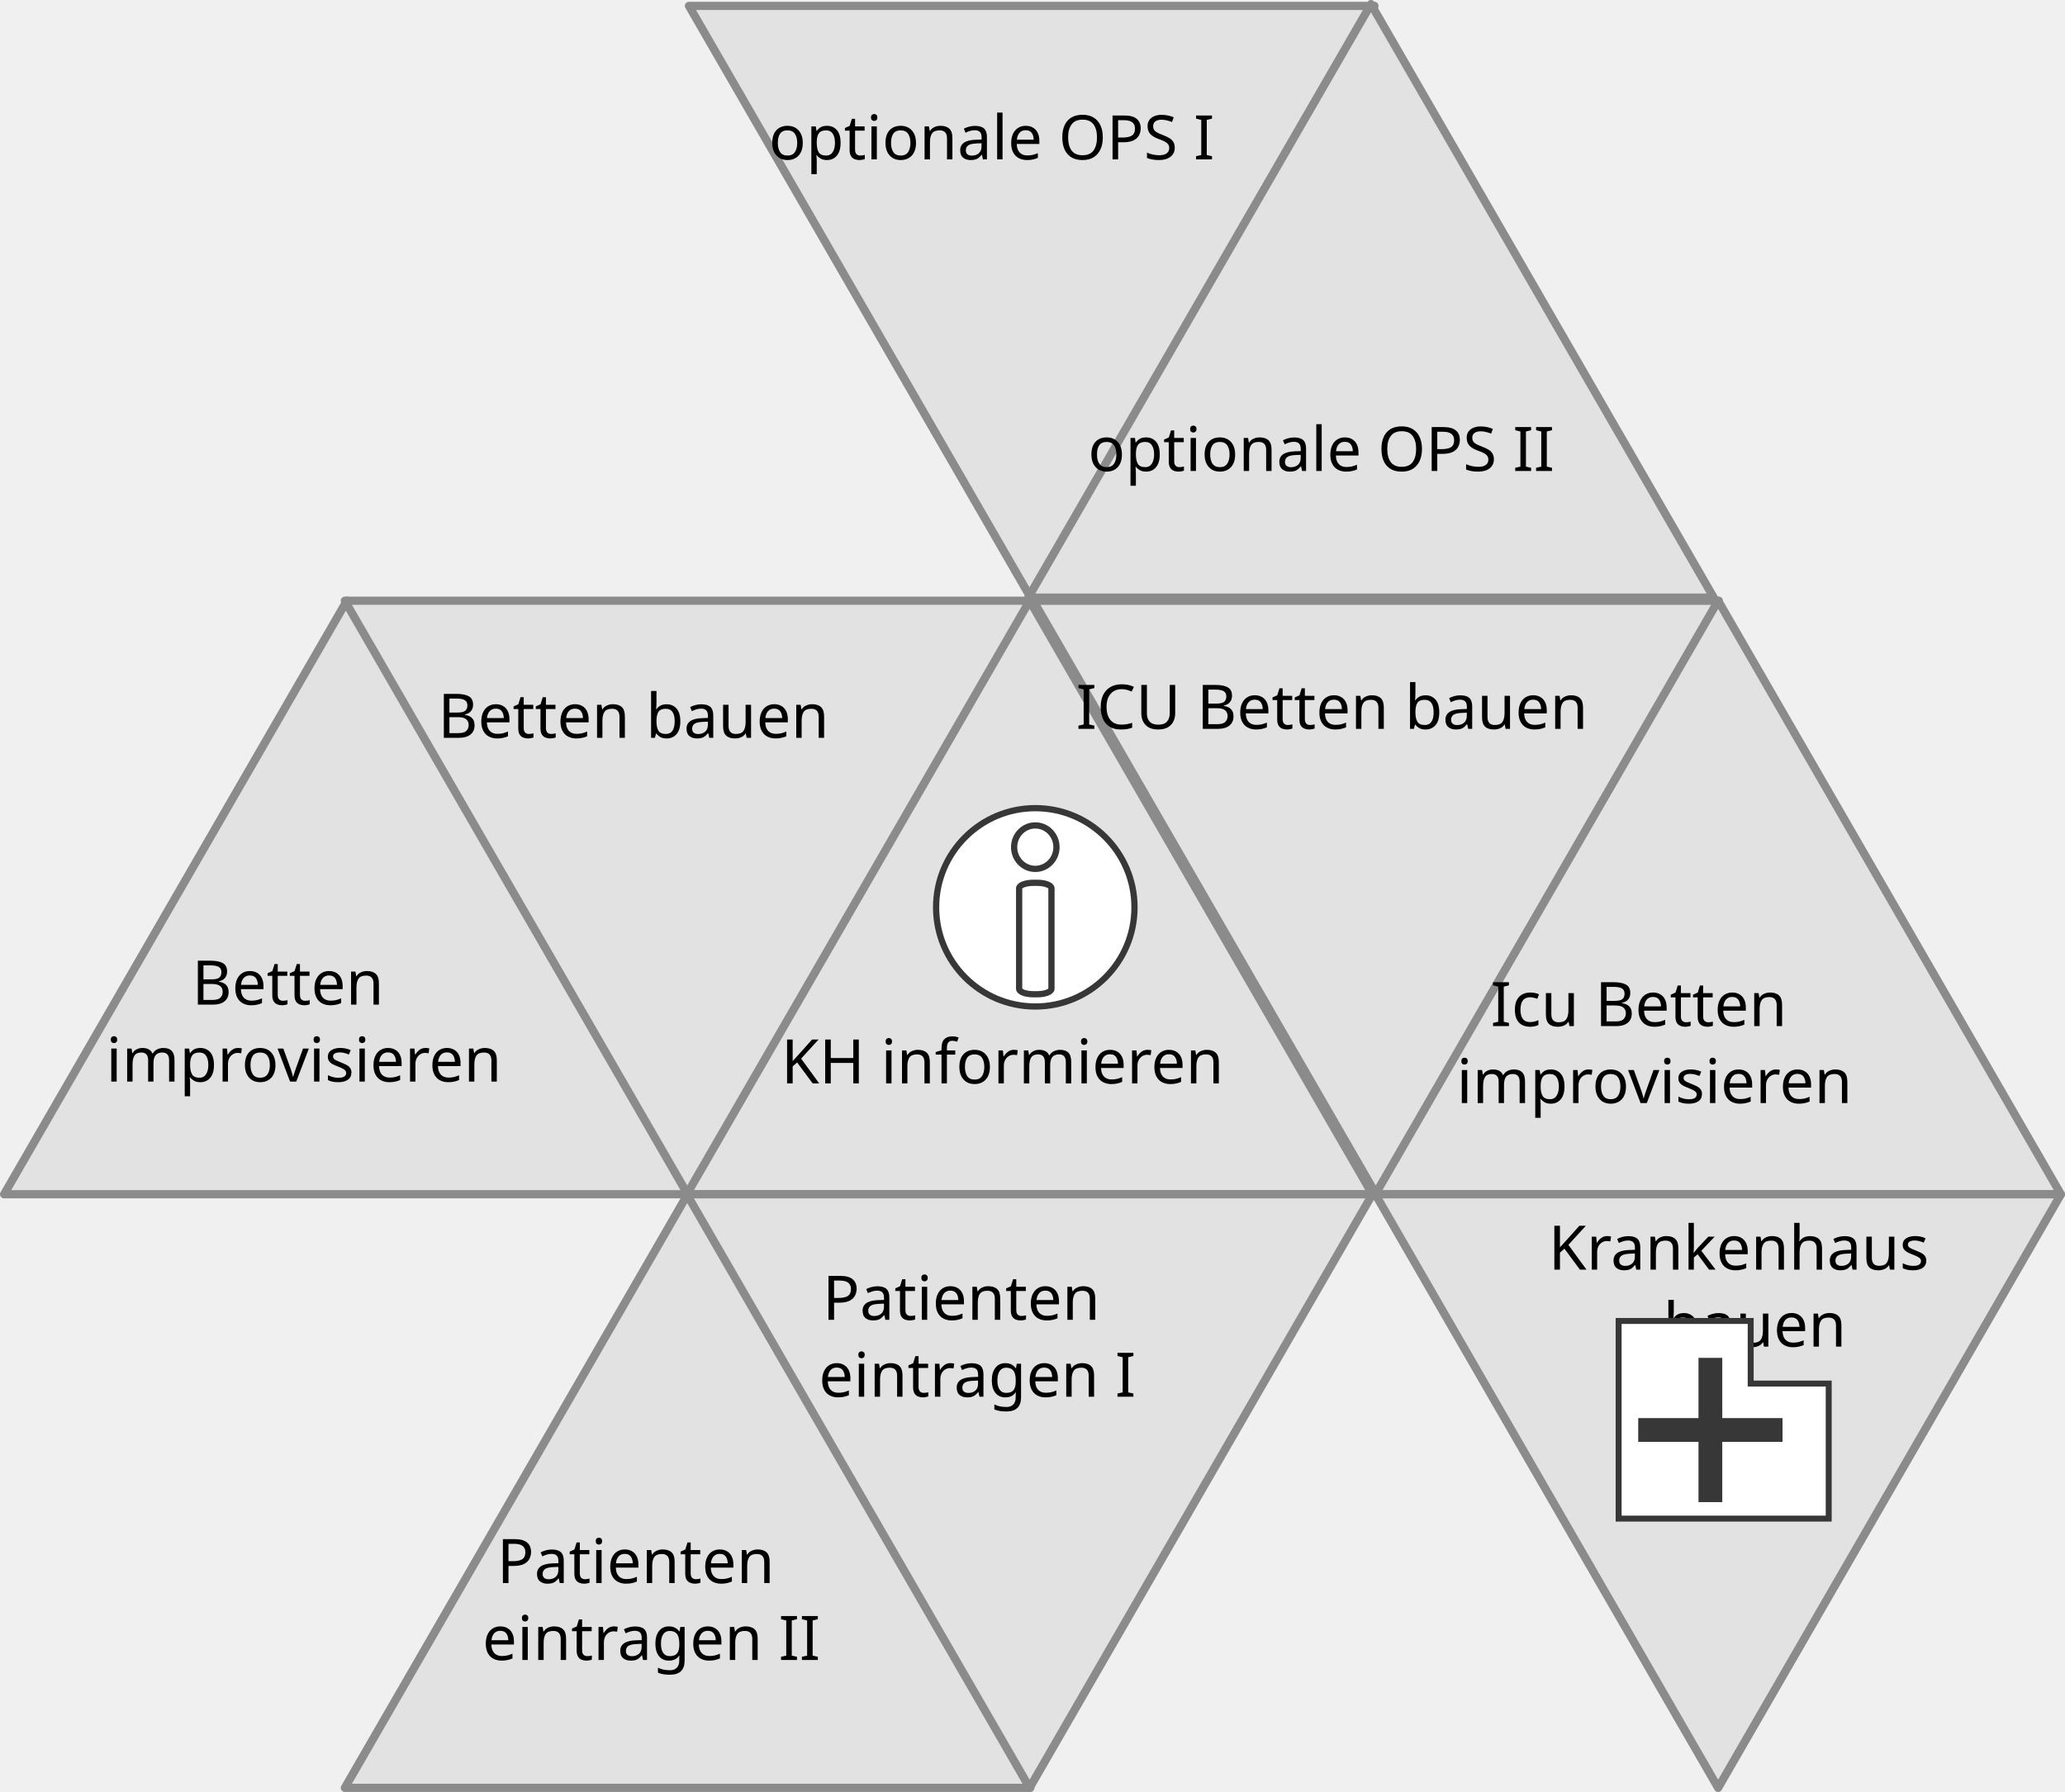
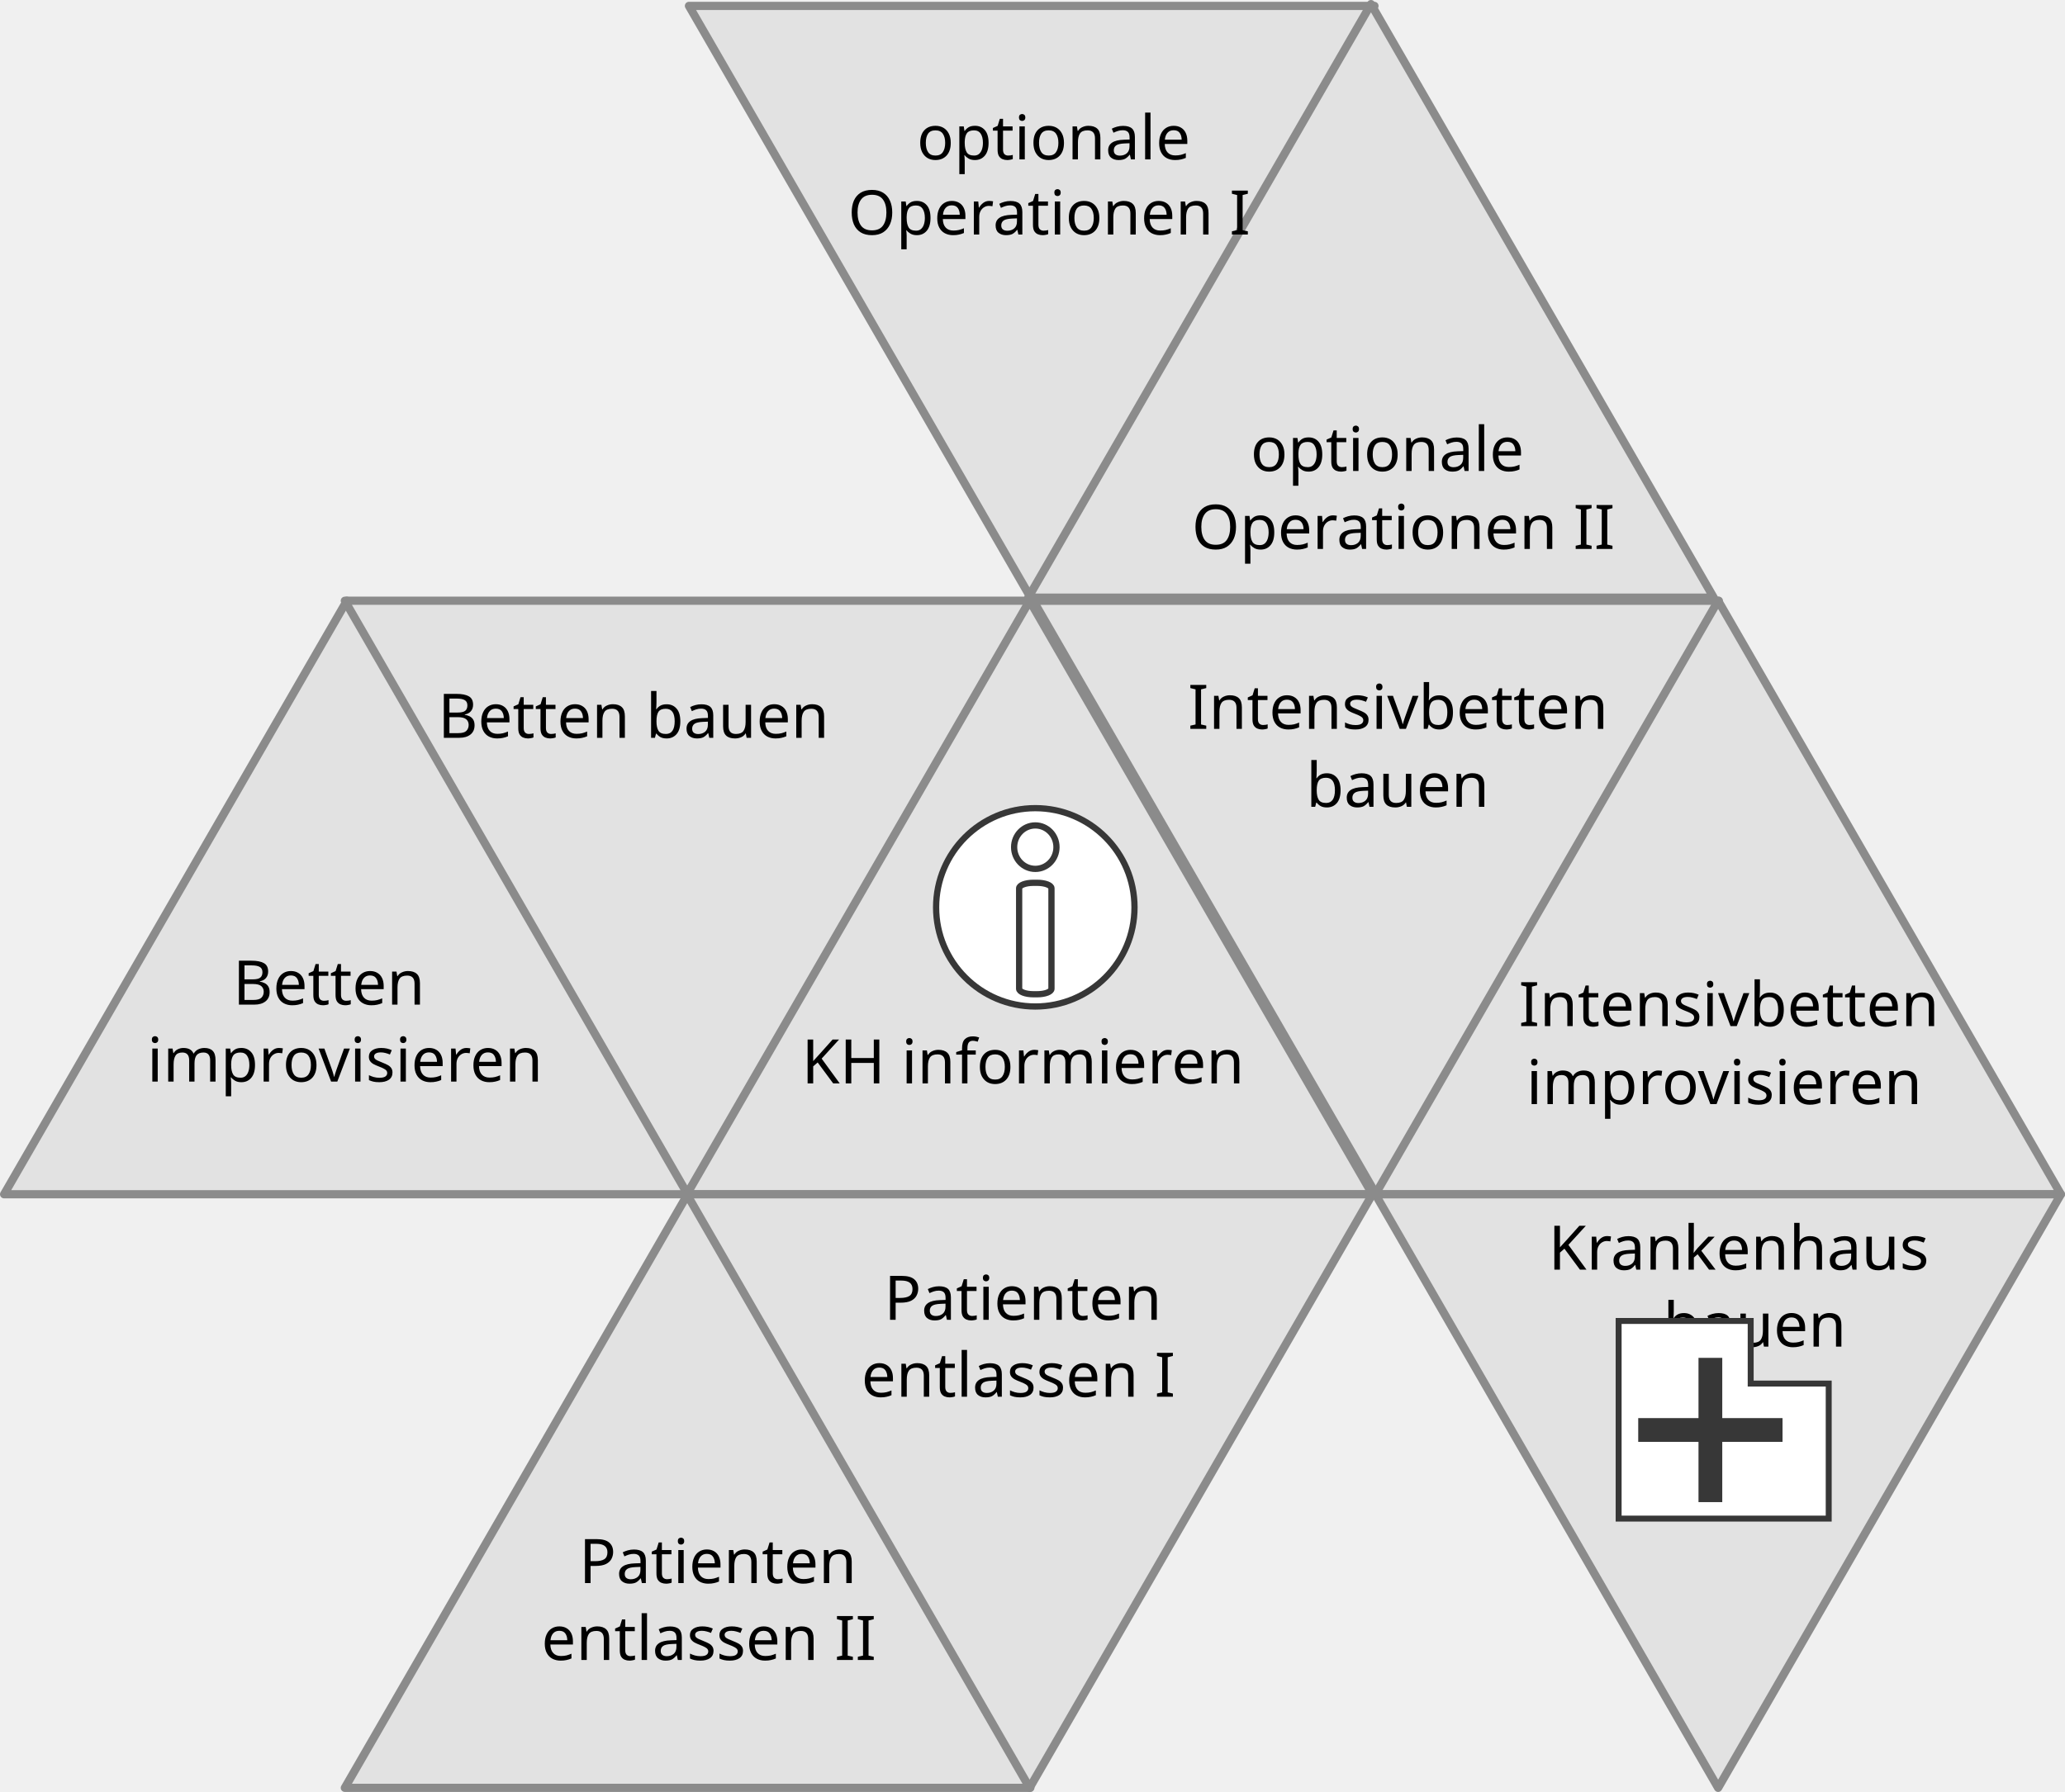
<svg xmlns="http://www.w3.org/2000/svg" id="svg2" width="536.687" height="465.83" version="1.1" viewBox="0 0 503.146 436.721">
  <defs id="gradientdefs">
   </defs>
  <g transform="translate(-.0008 145.4072)">
    <g id="triangles">
      <path id="K000" d="M84.513 1l83.516 144.65H.999z" fill="#e2e2e2" stroke="#8b8b8b" stroke-linecap="round" stroke-linejoin="round" stroke-width="2" />
      <path id="K010" d="M167.533 145.662l83.516 144.65h-167.03z" fill="#e2e2e2" stroke="#8b8b8b" stroke-linecap="round" stroke-linejoin="round" stroke-width="2" />
      <path id="K00" d="M167.533 145.652l83.516-144.65h-167.03z" fill="#e2e2e2" stroke="#8b8b8b" stroke-linecap="round" stroke-linejoin="round" stroke-width="2" />
      <path id="K0" d="M250.873 1l83.516 144.65h-167.03z" fill="#e2e2e2" stroke="#8b8b8b" stroke-linecap="round" stroke-linejoin="round" stroke-width="2" />
      <path id="K01" d="M250.873 290.312l83.516-144.65h-167.03z" fill="#e2e2e2" stroke="#8b8b8b" stroke-linecap="round" stroke-linejoin="round" stroke-width="2" />
      <path id="K03" d="M335.293 145.654l83.516-144.65H251.779z" fill="#e2e2e2" stroke="#8b8b8b" stroke-linecap="round" stroke-linejoin="round" stroke-width="2" />
      <path id="K030" d="M418.633 1.002l83.516 144.65H335.119z" fill="#e2e2e2" stroke="#8b8b8b" stroke-linecap="round" stroke-linejoin="round" stroke-width="2" />
      <path id="K0300" d="M418.633 290.314l83.516-144.65H335.119z" fill="#e2e2e2" stroke="#8b8b8b" stroke-linecap="round" stroke-linejoin="round" stroke-width="2" />
      <path id="K02" d="M251.38.679l83.516-144.65H167.866z" fill="#e2e2e2" stroke="#8b8b8b" stroke-linecap="round" stroke-linejoin="round" stroke-width="2" />
      <path id="K020" d="M334.047-144.407l83.516 144.65H250.533z" fill="#e2e2e2" stroke="#8b8b8b" stroke-linecap="round" stroke-linejoin="round" stroke-width="2" />
    </g>
    <text id="text4183" x="254" y="118.637" fill="#000" fill-opacity="1" stroke="none" stroke-linecap="butt" stroke-linejoin="miter" stroke-opacity="1" stroke-width="1" font-family="Segoe UI" font-size="15" font-stretch="normal" font-style="normal" font-variant="normal" font-weight="400" letter-spacing="0" style="line-height:125%;-inkscape-font-specification:'Segoe UI, Normal';text-align:center" text-anchor="middle" word-spacing="0" writing-mode="lr-tb" xml:space="preserve">
-       <tspan id="tspan4185" x="254" y="118.637">KH informieren</tspan>
+       <tspan id="tspan4185" x="259" y="118.637">KH informieren</tspan>
    </text>
    <text id="text4187" x="164.095" y="34.406" fill="#000" fill-opacity="1" stroke="none" stroke-linecap="butt" stroke-linejoin="miter" stroke-opacity="1" stroke-width="1" font-family="Segoe UI" font-size="15" font-stretch="normal" font-style="normal" font-variant="normal" font-weight="400" letter-spacing="0" style="line-height:125%;-inkscape-font-specification:'Segoe UI, Normal';text-align:center" text-anchor="middle" word-spacing="0" writing-mode="lr-tb" xml:space="preserve">
      <tspan id="tspan4189" x="164.095" y="34.406">Betten bauen</tspan>
    </text>
    <text id="text4191" x="83.792" y="99.434" fill="#000" fill-opacity="1" stroke="none" stroke-linecap="butt" stroke-linejoin="miter" stroke-opacity="1" stroke-width="1" font-family="Segoe UI" font-size="15" font-stretch="normal" font-style="normal" font-variant="normal" font-weight="400" letter-spacing="0" style="line-height:125%;-inkscape-font-specification:'Segoe UI, Normal';text-align:center" text-anchor="middle" word-spacing="0" writing-mode="lr-tb" xml:space="preserve">
-       <tspan id="tspan4193" x="83.792" y="99.434">Betten</tspan>
-       <tspan id="tspan4195" x="83.792" y="118.184">improvisieren</tspan>
+       <tspan id="tspan4193" x="93.792" y="99.434">Betten</tspan>
+       <tspan id="tspan4195" x="93.792" y="118.184">improvisieren</tspan>
    </text>
    <text id="text4197" x="247.89" y="176.246" fill="#000" fill-opacity="1" stroke="none" stroke-linecap="butt" stroke-linejoin="miter" stroke-opacity="1" stroke-width="1" font-family="Segoe UI" font-size="15" font-stretch="normal" font-style="normal" font-variant="normal" font-weight="400" letter-spacing="0" style="line-height:125%;-inkscape-font-specification:'Segoe UI, Normal';text-align:center" text-anchor="middle" word-spacing="0" writing-mode="lr-tb" xml:space="preserve">
-       <tspan id="tspan4199" x="247.89" y="176.246">Patienten</tspan>
-       <tspan id="tspan4201" x="247.89" y="194.996">eintragen I</tspan>
+       <tspan id="tspan4199" x="262.89" y="176.246">Patienten</tspan>
+       <tspan id="tspan4201" x="257.89" y="194.996">entlassen I</tspan>
    </text>
    <text id="text4203" x="168.46" y="240.401" fill="#000" fill-opacity="1" stroke="none" stroke-linecap="butt" stroke-linejoin="miter" stroke-opacity="1" stroke-width="1" font-family="Segoe UI" font-size="15" font-stretch="normal" font-style="normal" font-variant="normal" font-weight="400" letter-spacing="0" style="line-height:125%;-inkscape-font-specification:'Segoe UI, Normal';text-align:center" text-anchor="middle" word-spacing="0" writing-mode="lr-tb" xml:space="preserve">
-       <tspan id="tspan4205" x="170.51" y="240.401">Patienten </tspan>
-       <tspan id="tspan4207" x="168.46" y="259.151">eintragen II</tspan>
+       <tspan id="tspan4205" x="190.51" y="240.401">Patienten </tspan>
+       <tspan id="tspan4207" x="182.46" y="259.151">entlassen II</tspan>
    </text>
    <text id="text4254" x="251.381" y="-106.56" fill="#000" fill-opacity="1" stroke="none" stroke-linecap="butt" stroke-linejoin="miter" stroke-opacity="1" stroke-width="1" font-family="Segoe UI" font-size="15" font-stretch="normal" font-style="normal" font-variant="normal" font-weight="400" letter-spacing="0" style="line-height:125%;-inkscape-font-specification:'Segoe UI, Normal';text-align:center" text-anchor="middle" word-spacing="0" writing-mode="lr-tb" xml:space="preserve">
-       <tspan id="tspan4256" x="251.381" y="-106.56">optionale OPS I</tspan>
+       <tspan id="tspan4256" x="270.381" y="-106.56">optionale</tspan>
+       <tspan id="tspan4257" x="265.381" y="-88.25">Operationen I</tspan>
    </text>
    <text id="text4258" x="331.684" y="-30.621" fill="#000" fill-opacity="1" stroke="none" stroke-linecap="butt" stroke-linejoin="miter" stroke-opacity="1" stroke-width="1" font-family="Segoe UI" font-size="15" font-stretch="normal" font-style="normal" font-variant="normal" font-weight="400" letter-spacing="0" style="line-height:125%;-inkscape-font-specification:'Segoe UI, Normal';text-align:center" text-anchor="middle" word-spacing="0" writing-mode="lr-tb" xml:space="preserve">
-       <tspan id="tspan4260" x="331.684" y="-30.621">optionale OPS II</tspan>
+       <tspan id="tspan4260" x="351.684" y="-30.621">optionale</tspan>
+       <tspan id="tspan4261" x="351.684" y="-11.621">Operationen II</tspan>
    </text>
    <text id="text4262" x="334.302" y="32.224" fill="#000" fill-opacity="1" stroke="none" stroke-linecap="butt" stroke-linejoin="miter" stroke-opacity="1" stroke-width="1" font-family="Segoe UI" font-size="15" font-stretch="normal" font-style="normal" font-variant="normal" font-weight="400" letter-spacing="0" style="line-height:125%;-inkscape-font-specification:'Segoe UI, Normal';text-align:center" text-anchor="middle" word-spacing="0" writing-mode="lr-tb" xml:space="preserve">
-       <tspan id="tspan4264" x="334.302" y="32.224">ICU Betten bauen</tspan>
+       <tspan id="tspan4264" x="354.302" y="32.224">Intensivbetten</tspan>
+       <tspan id="tspan4264" x="350.302" y="51.224">bauen</tspan>
    </text>
    <text id="text4266" x="412.86" y="104.671" fill="#000" fill-opacity="1" stroke="none" stroke-linecap="butt" stroke-linejoin="miter" stroke-opacity="1" stroke-width="1" font-family="Segoe UI" font-size="15" font-stretch="normal" font-style="normal" font-variant="normal" font-weight="400" letter-spacing="0" style="line-height:125%;-inkscape-font-specification:'Segoe UI, Normal';text-align:center" text-anchor="middle" word-spacing="0" writing-mode="lr-tb" xml:space="preserve">
-       <tspan id="tspan4268" x="414.91" y="104.671">Icu Betten </tspan>
-       <tspan id="tspan4270" x="412.86" y="123.422">improvisieren</tspan>
+       <tspan id="tspan4268" x="434.91" y="104.671">Intensivbetten</tspan>
+       <tspan id="tspan4270" x="429.86" y="123.671">improvisieren</tspan>
    </text>
    <text id="text4272" x="437.3" y="164.026" fill="#000" fill-opacity="1" stroke="none" stroke-linecap="butt" stroke-linejoin="miter" stroke-opacity="1" stroke-width="1" font-family="Segoe UI" font-size="15" font-stretch="normal" font-style="normal" font-variant="normal" font-weight="400" letter-spacing="0" style="line-height:125%;-inkscape-font-specification:'Segoe UI, Normal';text-align:center" text-anchor="middle" word-spacing="0" writing-mode="lr-tb" xml:space="preserve">
      <tspan id="tspan4274" x="437.3" y="164.026">Krankenhaus</tspan>
      <tspan id="tspan4276" x="437.3" y="182.776">bauen</tspan>
    </text>
  </g>
  <g id="g4322" fill="#fff" fill-opacity="1" fill-rule="evenodd" stroke="#373737" stroke-dasharray="none" stroke-linecap="butt" stroke-linejoin="miter" stroke-miterlimit="4" stroke-opacity="1" transform="matrix(.7239 0 0 .7239 51.8239 165.5117)">
    <path id="path4439" stroke-width="2" d="M473.219 216.078v66.545h70.712v-45.457h-26.264v-21.087z" />
    <g id="g4433" stroke-width="8" transform="translate(376.243 -696.0102) scale(1.00001)">
      <path id="path4416" d="M127.857 924.505v48.571" />
      <path id="path4416-3" d="M103.571 948.791h48.571" />
    </g>
  </g>
  <g id="g4463" fill="#fff" fill-opacity="1" fill-rule="nonzero" stroke="#373737" stroke-dasharray="none" stroke-dashoffset="0" stroke-linecap="round" stroke-linejoin="round" stroke-miterlimit="4" stroke-opacity="1" stroke-width="2" transform="matrix(.7604 0 0 .7604 152.8601 -506.5792)">
    <circle id="path4453" cx="130.714" cy="957.005" r="31.786" opacity="1" />
    <g id="g4459" transform="translate(.89287)">
      <rect id="rect4455" width="10.357" height="35.714" x="124.643" y="949.148" opacity="1" rx="4.539" ry="1.75" />
      <ellipse id="path4457" cx="129.821" cy="937.719" opacity="1" rx="6.786" ry="6.964" />
    </g>
  </g>
</svg>
